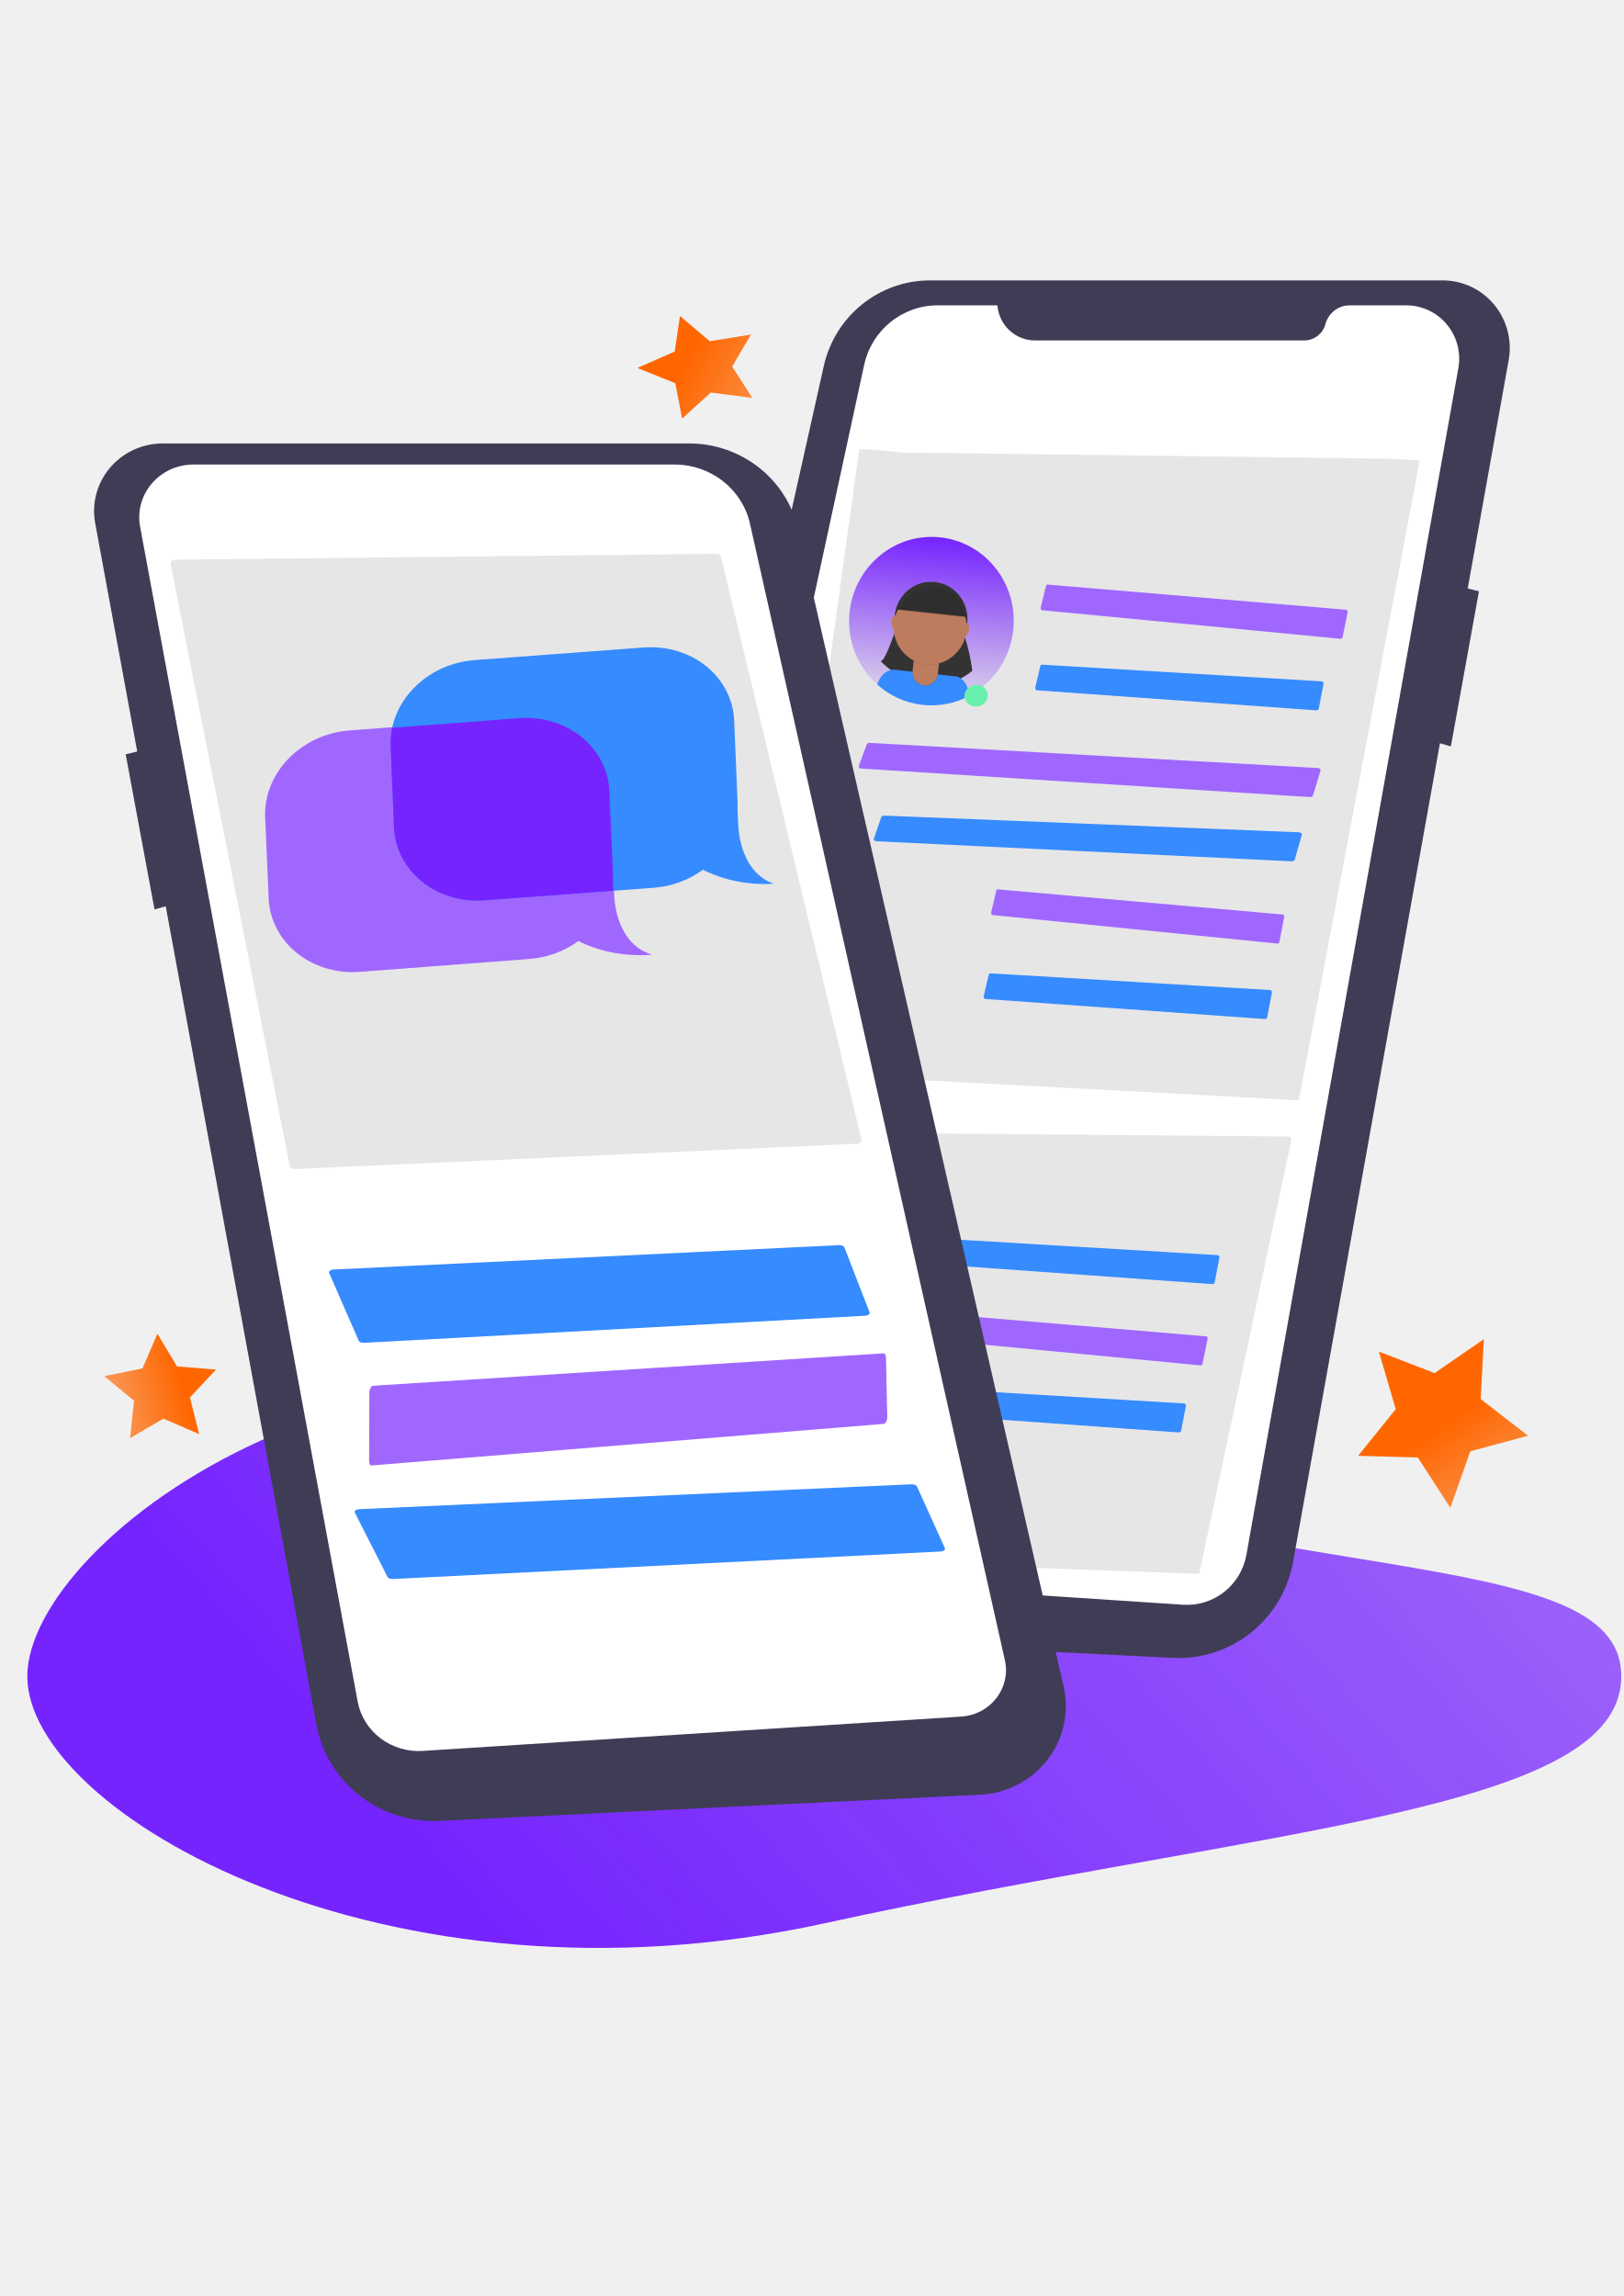
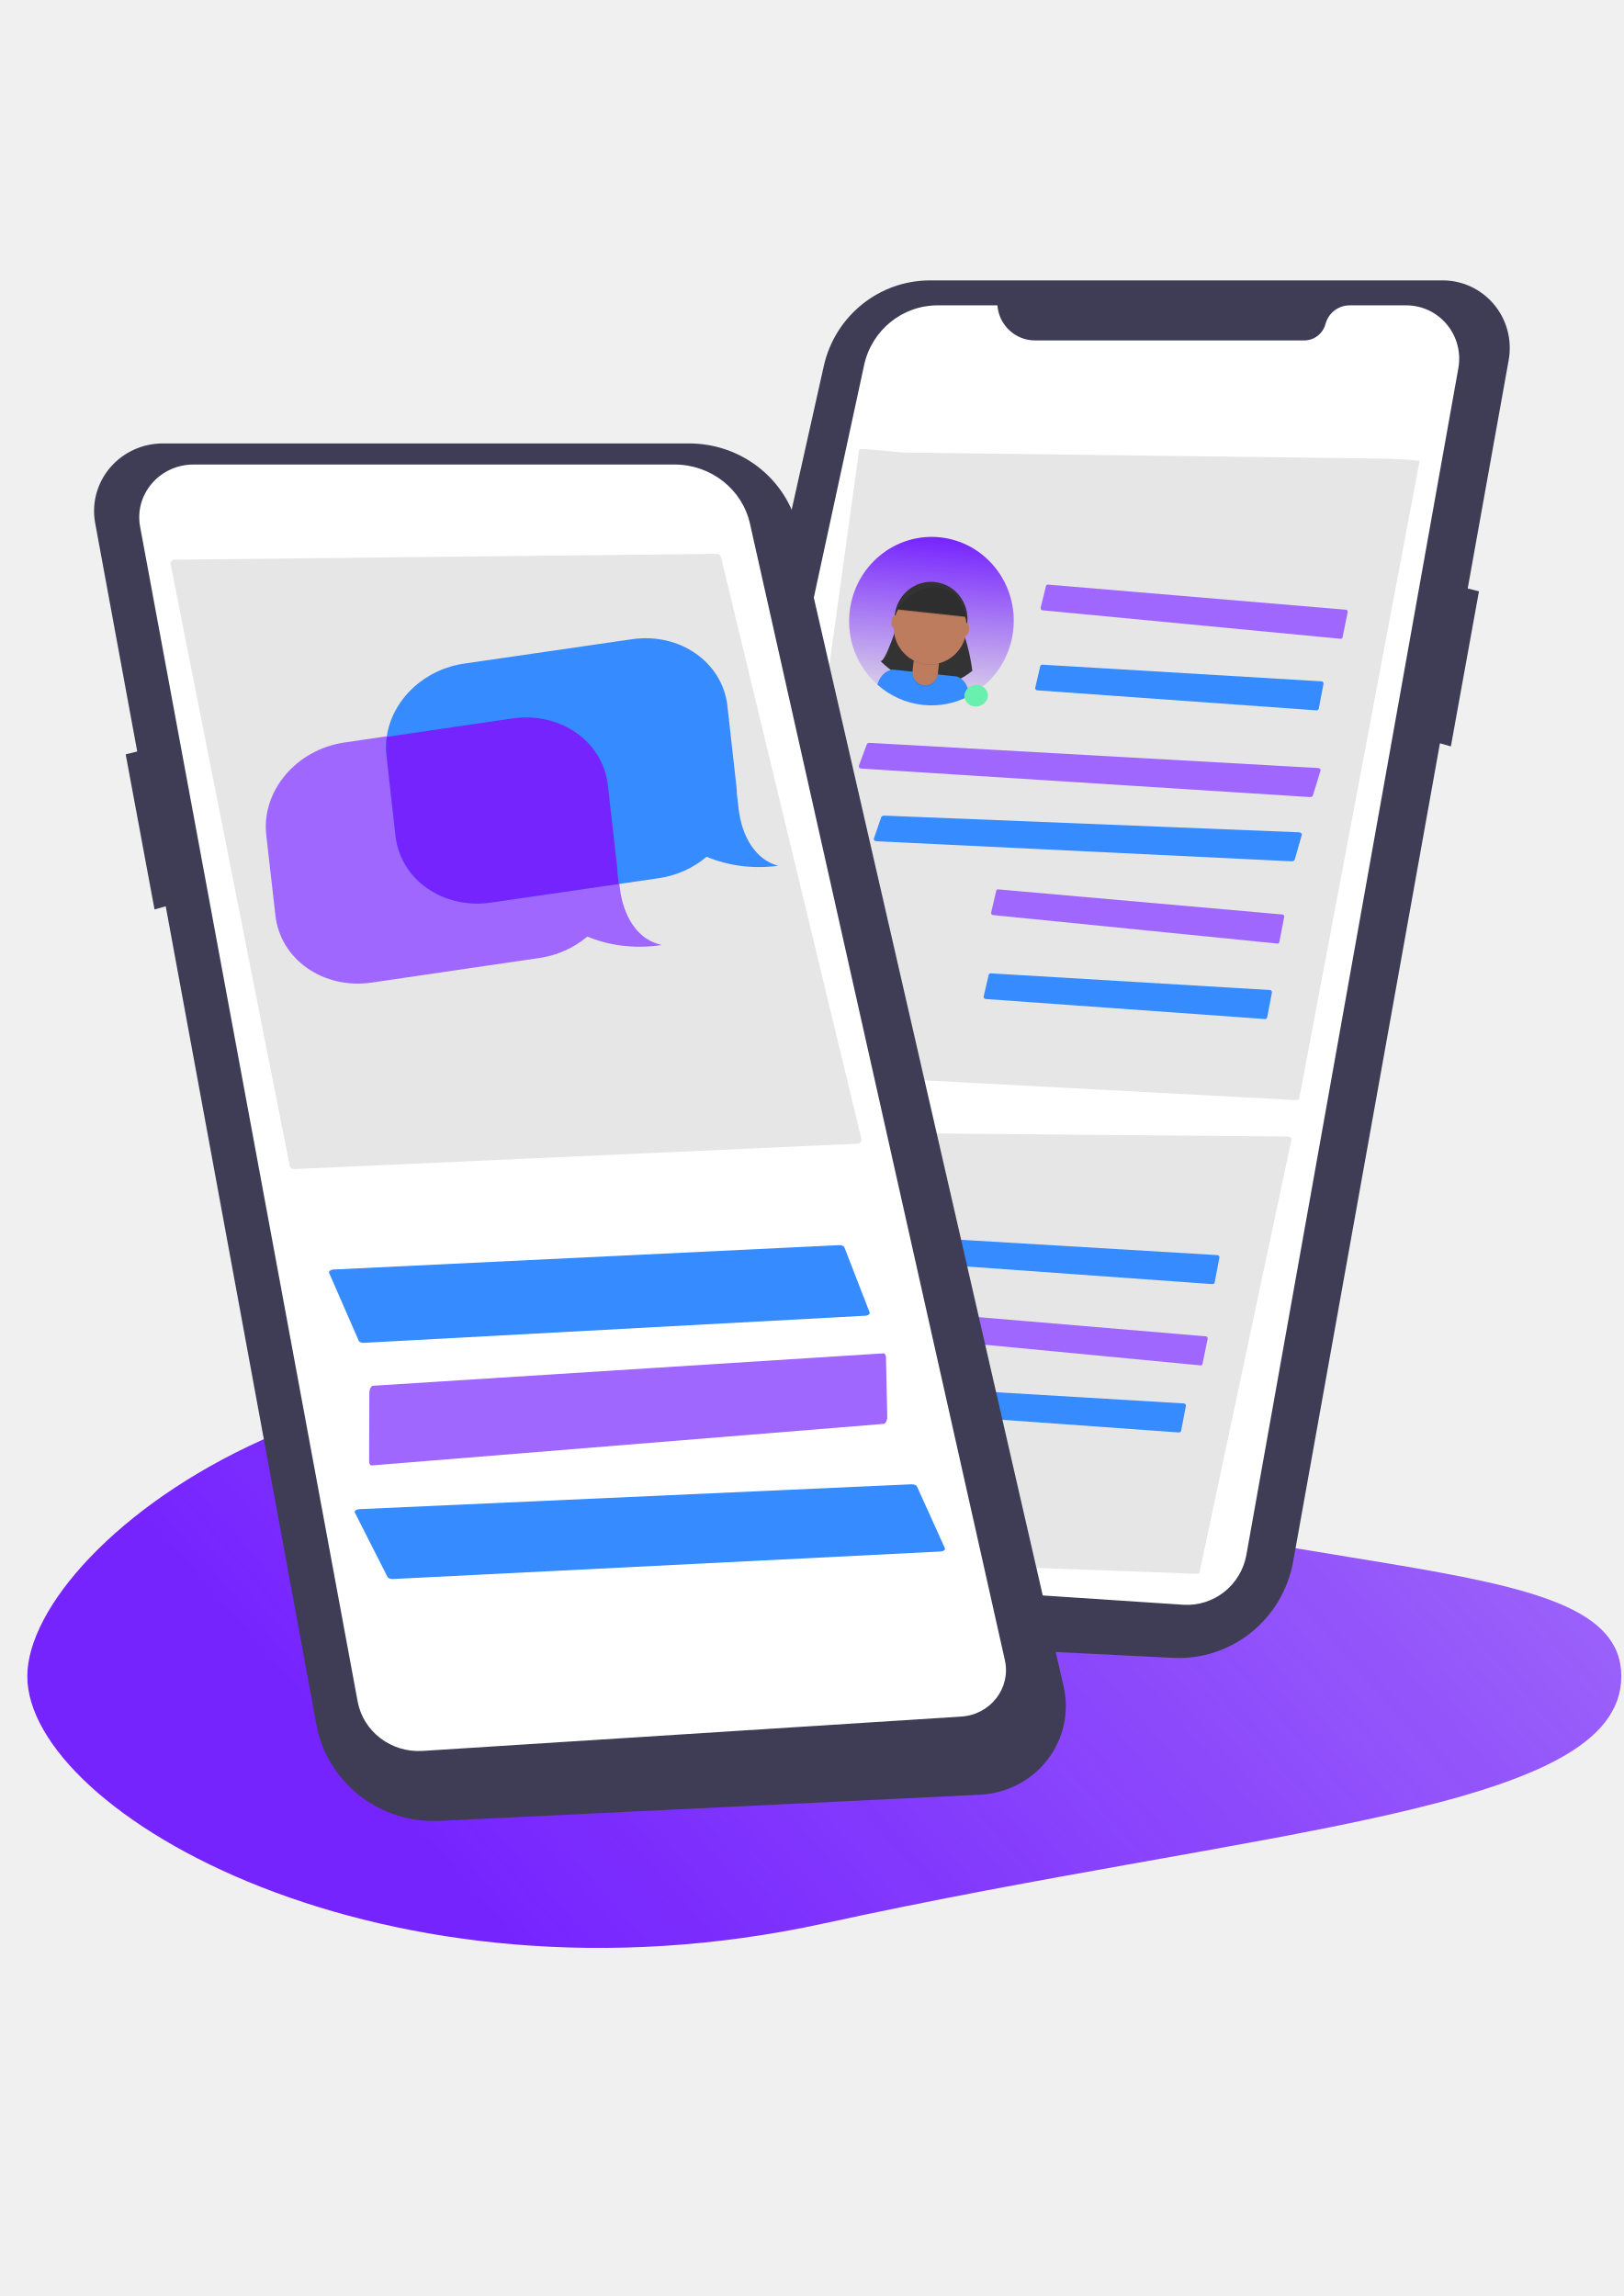
<svg xmlns="http://www.w3.org/2000/svg" xmlns:xlink="http://www.w3.org/1999/xlink" width="210mm" height="297mm" viewBox="0 0 210 297" version="1.1" id="svg8">
  <defs id="defs2">
-     <linearGradient id="linearGradient1491">
-       <stop style="stop-color:#ff6600;stop-opacity:1;" offset="0" id="stop1487" />
-       <stop style="stop-color:#ff6600;stop-opacity:0;" offset="1" id="stop1489" />
-     </linearGradient>
-     <linearGradient id="linearGradient1483">
-       <stop style="stop-color:#ff6600;stop-opacity:1;" offset="0" id="stop1479" />
-       <stop style="stop-color:#ff6600;stop-opacity:0;" offset="1" id="stop1481" />
-     </linearGradient>
-     <linearGradient id="linearGradient1475">
-       <stop style="stop-color:#ff6600;stop-opacity:1;" offset="0" id="stop1471" />
-       <stop style="stop-color:#ff6600;stop-opacity:0;" offset="1" id="stop1473" />
-     </linearGradient>
    <linearGradient id="linearGradient958">
      <stop style="stop-color:#7624fe;stop-opacity:1;" offset="0" id="stop954" />
      <stop style="stop-color:#7624fe;stop-opacity:0;" offset="1" id="stop956" />
    </linearGradient>
    <linearGradient gradientUnits="userSpaceOnUse" y2="150.5" x2="600" y1="749.5" x1="600" id="703f962a-977a-4d7a-84ed-ebe25e39aacf">
      <stop id="stop161" stop-opacity="0.25" stop-color="gray" offset="0" />
      <stop id="stop163" stop-opacity="0.12" stop-color="gray" offset="0.54" />
      <stop id="stop165" stop-opacity="0.1" stop-color="gray" offset="1" />
    </linearGradient>
    <linearGradient xlink:href="#703f962a-977a-4d7a-84ed-ebe25e39aacf" y2="261.21" x2="322.6" y1="356.71" x1="322.6" id="f8fefb73-633e-4c75-9d4c-6324d1878848" />
    <linearGradient xlink:href="#703f962a-977a-4d7a-84ed-ebe25e39aacf" y2="365.14" x2="433.18" y1="460.65" x1="433.18" id="e5891a8f-36bc-458a-becb-e9c0a00557c7" />
    <linearGradient xlink:href="#703f962a-977a-4d7a-84ed-ebe25e39aacf" y2="258.86" x2="433.13" y1="354.37" x1="433.13" id="908ec391-272f-49de-a50c-01adbda229b3" />
    <linearGradient xlink:href="#703f962a-977a-4d7a-84ed-ebe25e39aacf" y2="258.65" x2="546.97" y1="354.15" x1="546.97" id="8824c56d-3c39-4796-9bd9-e8828039b7d0" />
    <linearGradient xlink:href="#703f962a-977a-4d7a-84ed-ebe25e39aacf" y2="362.01" x2="322.25" y1="457.52" x1="322.25" id="00cad96d-f671-4798-983d-9919caa10180" />
    <linearGradient xlink:href="#703f962a-977a-4d7a-84ed-ebe25e39aacf" y2="367.31" x2="548.75" y1="462.81" x1="548.75" id="ba9b33ca-f013-4b18-89b1-463fdab50196" />
    <linearGradient xlink:href="#703f962a-977a-4d7a-84ed-ebe25e39aacf" y2="469.37" x2="322.6" y1="564.88" x1="322.6" id="68fecbfd-6242-4359-b317-83cda25d2d17" />
    <linearGradient xlink:href="#703f962a-977a-4d7a-84ed-ebe25e39aacf" y2="474.85" x2="436.04" y1="570.35" x1="436.04" id="099a220d-8908-45be-af00-3c7d010c379b" />
    <linearGradient gradientUnits="userSpaceOnUse" y2="187" x2="436" y1="187" x1="4" id="3061a9b9-91b2-46a1-89cb-8258cb58f338">
      <stop id="stop176" stop-opacity="0.05" stop-color="#fff" offset="0" />
      <stop id="stop178" stop-opacity="0.07" stop-color="#fff" offset="0.99" />
    </linearGradient>
    <linearGradient gradientUnits="userSpaceOnUse" y2="91.5" x2="434" y1="91.5" x1="4" id="3284369d-7ccd-440f-a584-d648e0563917">
      <stop id="stop181" stop-opacity="0.02" stop-color="#fff" offset="0" />
      <stop id="stop183" stop-opacity="0.05" stop-color="#fff" offset="0.99" />
    </linearGradient>
    <linearGradient gradientUnits="userSpaceOnUse" y2="187" x2="867" y1="187" x1="436" id="25df6607-9ef4-4685-be27-3341850cb067">
      <stop id="stop186" stop-opacity="0.02" stop-color="#fff" offset="0" />
      <stop id="stop188" stop-opacity="0.04" stop-color="#fff" offset="0.99" />
    </linearGradient>
    <linearGradient xlink:href="#linearGradient958" id="linearGradient960" x1="-231.838" y1="247.951" x2="-229.619" y2="330.266" gradientUnits="userSpaceOnUse" />
    <linearGradient xlink:href="#linearGradient958" id="linearGradient968" x1="418.1" y1="820.38" x2="1640.731" y2="-258.462" gradientUnits="userSpaceOnUse" spreadMethod="pad" gradientTransform="matrix(1.040467,0,0,1.04941,-28.84772,-68.98559)" />
-     <linearGradient xlink:href="#linearGradient1475" id="linearGradient1477" x1="922.688" y1="631.3" x2="1017.407" y2="766.301" gradientUnits="userSpaceOnUse" />
-     <linearGradient xlink:href="#linearGradient1483" id="linearGradient1485" x1="469.267" y1="132.03" x2="745.739" y2="249.569" gradientUnits="userSpaceOnUse" />
-     <linearGradient xlink:href="#linearGradient1491" id="linearGradient1493" x1="911.288" y1="647.131" x2="1081.855" y2="591.24" gradientUnits="userSpaceOnUse" />
  </defs>
  <g id="layer1">
    <g transform="matrix(0.2645833,0,0,0.2645833,-61.38695,18.80481)" data-name="Group 6" id="Group_6">
      <path d="m 1024.538,748.479 c 0,66.704 -174.642,73.805 -389.587,120.775 -214.754,46.921 -389.587,-54.071 -389.587,-120.775 0,-66.704 175.649,-200.909 389.587,-120.775 214.946,80.516 389.587,54.071 389.587,120.775 z" data-name="Path 79" id="Path_79" style="fill:url(#linearGradient968);fill-opacity:1;stroke-width:4.263" />
      <path d="m 936.971,66.015 h -250.352 a 53.22,53.677 0 0 0 -51.919,41.871 L 508.204,673.8 a 43.013,43.383 0 0 0 39.844,52.871 l 257.365,12.789 a 56.825,57.314 0 0 0 58.714,-47.043 l 71.761,-400.105 5.339,1.538 13.734,-75.836 -5.495,-1.385 20.03,-111.685 A 32.767,33.049 0 0 0 936.98,66.012 Z" data-name="Path 80" id="Path_80" style="fill:#3f3d56;stroke-width:1.045" />
      <path d="m 719.574,78.214 h -29.22 a 36.779,37.096 0 0 0 -35.934,29.187 l -121.422,561.296 a 22.786,22.982 0 0 0 20.777,27.835 l 256.528,16.958 a 29.515,29.769 0 0 0 30.978,-24.427 L 944.89,108.91 a 25.851,26.074 0 0 0 -25.442,-30.695 h -27.721 a 12.201,12.305 0 0 0 -11.781,9.106 v 0 a 10.771,10.863 0 0 1 -10.405,8.04 H 737.935 A 18.416,18.575 0 0 1 719.574,78.214 Z" data-name="Path 81" id="Path_81" style="fill:#ffffff;stroke-width:1.045" />
      <path d="m 857.711,466.332 c 0.945,0.035 9.158,1.002 9.329,0 l 58.905,-312.036 c 0,0 0.353,0.47 0,0 -0.35,-0.466 -15.578,-1.105 -16.134,-1.113 l -236.518,-3.009 h -0.022 c -0.884,0.007 -21.062,-2.37 -21.252,-1.439 L 610.15,450.789 c -0.121,0.59 0.003,1.209 0.339,1.692 0.334,0.48 0.848,0.776 1.404,0.806 z" data-name="Path 93" id="Path_93" style="fill:#e6e6e6;stroke-width:0.99" />
      <path d="m 887.379,241.234 a 0.87,1.049 0 0 0 0.914,-0.795 l 2.474,-12.113 a 0.87,1.049 0 0 0 -0.783,-1.298 L 744.198,214.727 a 0.86,1.038 0 0 0 -0.895,0.748 l -2.571,10.468 a 0.87,1.049 0 0 0 0.764,1.343 z" data-name="Path 95" id="Path_95" style="fill:#a067ff;fill-opacity:1;stroke-width:0.955" />
      <path d="m 741.501,253.887 a 1.04,1.049 0 0 0 -1.012,0.811 l -2.417,10.448 a 1.04,1.049 0 0 0 0.936,1.286 l 136.54,9.788 a 1.05,1.059 0 0 0 1.096,-0.847 l 2.324,-12.088 a 1.04,1.049 0 0 0 -0.959,-1.247 l -136.445,-8.149 z" data-name="Path 94" id="Path_94-5-2" style="fill:#368bff;fill-opacity:1;stroke-width:1.045" />
      <path d="m 872.42,318.622 a 1.308,1.049 0 0 0 1.375,-0.795 l 3.721,-12.113 a 1.308,1.049 0 0 0 -1.178,-1.298 L 657.05,292.115 a 1.294,1.038 0 0 0 -1.346,0.748 l -3.867,10.468 a 1.308,1.049 0 0 0 1.149,1.343 z" data-name="Path 95" id="Path_95-1" style="fill:#a067ff;fill-opacity:1;stroke-width:1.172" />
      <path d="m 664.263,327.684 a 1.545,1.049 0 0 0 -1.503,0.811 l -3.589,10.448 a 1.545,1.049 0 0 0 1.39,1.286 l 202.723,9.788 a 1.559,1.059 0 0 0 1.627,-0.847 l 3.451,-12.088 a 1.545,1.049 0 0 0 -1.424,-1.247 l -202.581,-8.149 z" data-name="Path 94" id="Path_94-5-1" style="fill:#368bff;fill-opacity:1;stroke-width:1.273" />
      <text xml:space="preserve" style="font-style:normal;font-weight:normal;font-size:40px;line-height:1.25;font-family:sans-serif;letter-spacing:0px;word-spacing:0px;fill:#000000;fill-opacity:1;stroke:none" x="480.511" y="740.319" id="text1042">
        <tspan id="tspan1040" x="480.511" y="776.813" />
      </text>
      <text xml:space="preserve" style="font-style:normal;font-weight:normal;font-size:40px;line-height:1.25;font-family:sans-serif;letter-spacing:0px;word-spacing:0px;fill:#000000;fill-opacity:1;stroke:none" x="590.618" y="755.472" id="text1157">
        <tspan id="tspan1155" x="590.618" y="791.965" />
      </text>
      <text xml:space="preserve" style="font-style:normal;font-weight:normal;font-size:40px;line-height:1.25;font-family:sans-serif;letter-spacing:0px;word-spacing:0px;fill:#000000;fill-opacity:1;stroke:none" x="432.716" y="804.077" id="text1038-3-4" transform="rotate(-4.5866)">
        <tspan id="tspan1036-8-8" x="432.716" y="840.57" style="font-style:normal;font-variant:normal;font-weight:normal;font-stretch:normal;font-size:53.333px;font-family:'Eras Bold ITC';-inkscape-font-specification:'Eras Bold ITC'" />
      </text>
      <path d="m 856.514,390.242 a 0.83,1.049 0 0 0 0.873,-0.795 l 2.362,-12.113 a 0.83,1.049 0 0 0 -0.747,-1.298 L 719.838,363.735 a 0.821,1.038 0 0 0 -0.854,0.748 L 716.53,374.951 a 0.83,1.049 0 0 0 0.729,1.343 z" data-name="Path 95" id="Path_95-1-8" style="fill:#a067ff;fill-opacity:1;stroke-width:0.933" />
      <path d="m 716.289,404.799 a 1.04,1.049 0 0 0 -1.012,0.811 l -2.417,10.448 a 1.04,1.049 0 0 0 0.936,1.286 l 136.54,9.788 a 1.05,1.059 0 0 0 1.096,-0.847 l 2.324,-12.088 a 1.04,1.049 0 0 0 -0.959,-1.247 l -136.445,-8.149 z" data-name="Path 94" id="Path_94-5-9" style="fill:#368bff;fill-opacity:1;stroke-width:1.045" />
      <path d="m 808.882,698.032 c 0.953,0.024 9.238,0.683 9.41,0 l 44.988,-211.804 c 0.101,-0.405 -0.045,-0.822 -0.401,-1.142 -0.353,-0.318 -0.881,-0.505 -1.443,-0.51 l -238.579,-2.051 h -0.022 c -0.892,0.005 -21.246,-1.615 -21.437,-0.981 l -42.234,205.894 c -0.122,0.403 0,0.824 0.342,1.154 0.336,0.327 0.856,0.529 1.417,0.55 z" data-name="Path 93" id="Path_93-8" style="fill:#e6e6e6;stroke-width:0.821" />
      <path d="m 818.927,596.471 a 0.87,1.049 0 0 0 0.914,-0.795 l 2.474,-12.113 a 0.87,1.049 0 0 0 -0.783,-1.298 L 675.746,569.964 a 0.86,1.038 0 0 0 -0.895,0.748 l -2.571,10.468 a 0.87,1.049 0 0 0 0.764,1.343 z" data-name="Path 95" id="Path_95-9" style="fill:#a067ff;fill-opacity:1;stroke-width:0.955" />
      <path d="m 690.619,534.403 a 1.04,1.049 0 0 0 -1.012,0.811 l -2.417,10.448 a 1.04,1.049 0 0 0 0.936,1.286 l 136.54,9.788 a 1.05,1.059 0 0 0 1.096,-0.847 l 2.324,-12.088 a 1.04,1.049 0 0 0 -0.959,-1.247 l -136.445,-8.149 z" data-name="Path 94" id="Path_94-5-15" style="fill:#368bff;fill-opacity:1;stroke-width:1.045" />
      <path d="m 674.23,606.922 a 1.04,1.049 0 0 0 -1.012,0.811 l -2.417,10.448 a 1.04,1.049 0 0 0 0.936,1.286 l 136.541,9.788 a 1.05,1.059 0 0 0 1.096,-0.847 l 2.324,-12.088 a 1.04,1.049 0 0 0 -0.959,-1.247 l -136.445,-8.149 z" data-name="Path 94" id="Path_94-5-2-3" style="fill:#368bff;fill-opacity:1;stroke-width:1.045" />
      <path d="m 311.912,145.723 h 256.932 a 54.619,53.677 0 0 1 53.284,41.871 l 129.82,565.913 a 44.143,43.383 0 0 1 -40.891,52.871 l -264.129,12.789 a 58.319,57.314 0 0 1 -60.257,-47.043 l -73.647,-400.106 -5.479,1.538 -14.095,-75.836 5.639,-1.385 -20.556,-111.685 a 33.629,33.049 0 0 1 33.369,-38.933 z" data-name="Path 80" id="Path_80-1" style="fill:#3f3d56;stroke-width:1.059" />
      <path d="m 355.064,156.037 h 206.667 c 17.746,1.8e-4 33.095,12.027 36.878,28.895 l 124.614,555.677 c 3.051,13.597 -7.049,26.649 -21.323,27.556 l -263.27,16.789 c -15.377,0.981 -29.06,-9.427 -31.792,-24.183 L 300.504,186.425 c -2.931,-15.832 9.576,-30.388 26.11,-30.388 h 28.45 c 5.661,-1.6e-4 10.619,3.696 12.091,9.015 v 0 c 1.3,4.697 5.678,7.961 10.678,7.959 27.163,-8.953 -27.313,24.612 -22.769,-16.974 z" data-name="Path 81" id="Path_81-5" style="fill:#ffffff;stroke-width:1.053" />
      <path d="m 375.823,500.493 a 2.136,1.954 0 0 1 -2.174,-1.601 L 315.429,204.867 a 2.158,1.975 0 0 1 0.445,-1.595 2.095,1.917 0 0 1 1.602,-0.712 l 264.881,-2.863 h 0.025 a 2.123,1.942 0 0 1 2.056,1.526 l 68.635,284.482 a 2.158,1.975 0 0 1 -0.38,1.61 2.097,1.919 0 0 1 -1.573,0.767 z" data-name="Path 93" id="Path_93-0" style="fill:#e6e6e6;stroke-width:1.021" />
-       <g id="g113-8" transform="matrix(0.837174,-0.06240155,0.03189237,0.7647553,357.439,227.9991)">
+       <g id="g113-8" transform="matrix(0.8307733,-0.1207064,0.08521492,0.7606617,350.9755,237.2042)">
        <path style="opacity:0;fill:#e5e5e5" transform="translate(2.027)" data-name="Path 21609" d="m 138.587,0 h 5.04 a 138.589,138.589 0 0 1 0,277.178 h -5.04 A 138.589,138.589 0 0 1 138.587,0 Z" id="prefix__Path_21609-7" />
        <g transform="translate(0,41.183)" data-name="Group 13193" id="prefix__Group_13193-9">
          <path style="fill:#a067ff" transform="translate(-1659.005,-8139.413)" data-name="Path 21689" d="m 1878.7,8334.516 c -11.517,-5.68 -18.407,-20.5 -18.437,-39.648 l -0.016,-9.121 c 0.138,-1.547 0.205,-3.094 0.2,-4.6 l -0.076,-51.777 a 51.348,51.348 0 0 0 -51.287,-51.211 H 1809 l -98.785,0.152 A 51.347,51.347 0 0 0 1659,8229.676 l 0.076,51.777 a 51.34,51.34 0 0 0 51.288,51.2 h 0.08 l 98.783,-0.148 a 50.751,50.751 0 0 0 29.071,-9.113 77.66,77.66 0 0 0 40.151,12.137 l 2.344,0.039 z" id="prefix__Path_21689-6" />
          <path style="fill:#368bff" transform="translate(-1682.951,-8127)" data-name="Path 21690" d="m 1976.688,8283.426 c -11.64,-5.773 -18.587,-20.73 -18.587,-40.016 v -9.164 c 0.133,-1.5 0.2,-3.031 0.2,-4.562 v -51.77 A 50.966,50.966 0 0 0 1907.4,8127 h -98.786 a 50.966,50.966 0 0 0 -50.908,50.914 v 51.77 a 50.973,50.973 0 0 0 50.908,50.914 h 98.786 a 50.667,50.667 0 0 0 29.075,-9.145 77.105,77.105 0 0 0 40.146,12.25 l 0.656,0.02 z" id="prefix__Path_21690-5" />
          <path style="fill:#7624fe" transform="translate(-1682.951,-8139.535)" data-name="Path 21691" d="m 1883.936,8229.5 a 50.967,50.967 0 0 0 -50.985,-50.836 l -23.747,0.039 -50.134,0.078 a 50.824,50.824 0 0 0 -1.366,11.672 v 51.77 a 50.964,50.964 0 0 0 50.908,50.906 h 75.213 l -0.013,-7.285 c 0.133,-1.5 0.2,-3.02 0.2,-4.574 z" id="prefix__Path_21691-3" />
        </g>
      </g>
      <g id="g614" transform="matrix(1.029665,-0.150826,0.1495406,1.038515,952.5482,-41.35998)">
        <ellipse id="circle273-0-0" cy="286.695" cx="-225.632" style="fill:url(#linearGradient960);fill-opacity:1;stroke-width:0.833" rx="38.669" ry="39.185" transform="rotate(14.38514)" />
        <path id="path275-8-1" d="m -304.486,218.243 c 0,0 -9.683,20.11 -11.697,18.339 0,0 17.335,25.3 42.087,10.795 0,0 0.354,-15.831 -3.358,-22.2 z" style="fill:#333333;stroke-width:0.833" />
        <path id="path277-0-0" d="m -299.445,259.748 a 38.487,39.001 14.385 0 0 22.203,-1.003 c 0.581,-7.994 -4.552,-9.821 -4.552,-9.821 l -28.988,-7.435 c 0,0 -5.066,-0.858 -8.415,5.777 a 38.487,39.001 14.385 0 0 19.752,12.482 z" style="fill:#368bff;stroke-width:0.833" />
        <ellipse id="circle279-5-2" cy="285.832" cx="-225.93" style="fill:#333333;stroke-width:0.833" rx="17.138" ry="17.367" transform="rotate(14.38514)" />
        <path id="path281-4-9" d="m -299.606,234.508 11.585,2.971 -2.409,9.394 a 5.98,6.06 14.385 0 1 -7.298,4.384 v 0 a 5.98,6.06 14.385 0 1 -4.287,-7.356 z" style="opacity:0.1;stroke-width:0.833" />
        <path id="path283-1-6" d="m -298.388,234.353 9.374,2.404 a 1.141,1.157 14.385 0 1 0.818,1.404 l -2.122,8.273 a 5.98,6.06 14.385 0 1 -7.298,4.384 v 0 a 5.98,6.06 14.385 0 1 -4.287,-7.356 l 2.114,-8.241 a 1.141,1.157 14.385 0 1 1.401,-0.869 z" style="fill:#be7c5e;stroke-width:0.833" />
        <path id="path285-7-8" d="m -300.735,238.943 a 17.213,17.443 14.385 0 0 11.585,2.971 l 0.371,-1.445 -11.585,-2.971 z" style="opacity:0.1;stroke-width:0.833" />
        <ellipse id="circle287-0-9" cy="289.604" cx="-225.93" style="fill:#be7c5e;stroke-width:0.833" rx="17.138" ry="17.367" transform="rotate(14.38514)" />
        <path id="path289-7-4" d="m -305.029,213.933 31.68,8.125 c 0,0 0.632,-13.683 -11.559,-15.892 -12.191,-2.209 -20.121,7.767 -20.121,7.767 z" style="fill:#333333;stroke-width:0.833" />
        <ellipse id="ellipse291-0-3" ry="3.026" rx="1.596" cy="288.866" cx="-242.713" style="fill:#be7c5e;stroke-width:0.833" transform="rotate(14.38514)" />
        <ellipse id="ellipse293-5-0" ry="3.026" rx="1.596" cy="288.866" cx="-209.23" style="fill:#be7c5e;stroke-width:0.833" transform="rotate(14.38514)" />
        <path id="path295-0-5" d="m -305.143,214.38 31.68,8.125 c 0,0 0.608,-13.689 -11.571,-15.947 -12.178,-2.258 -20.109,7.822 -20.109,7.822 z" style="opacity:0.1;stroke-width:0.833" />
        <ellipse id="circle205-8" cy="259.104" cx="-273.994" style="fill:#69f0ae;stroke-width:0.523" rx="5.524" ry="5.019" />
      </g>
      <path d="m 409.917,585.443 a 2.375,1.361 0 0 1 -2.555,-1.038 l -14.441,-33.104 a 2.402,1.376 0 0 1 2.128,-1.707 l 247.171,-11.914 a 2.445,1.401 0 0 1 2.546,1.072 l 12.318,31.772 a 2.402,1.376 0 0 1 -2.121,1.67 z" data-name="Path 97" id="Path_97-0" style="fill:#368bff;stroke-width:1.818" />
      <path d="m 413.701,645.387 a 1.464,2.88 8.536 0 1 -1.257,-2.274 l 0.113,-33.247 a 1.464,2.88 8.536 0 1 1.775,-3.436 l 249.524,-15.851 a 1.447,2.848 8.536 0 1 1.241,2.143 l 0.63,28.783 a 1.464,2.88 8.536 0 1 -1.758,3.561 z" data-name="Path 95" id="Path_95-3-0" style="fill:#a067ff;fill-opacity:1;stroke-width:2.053" />
      <path d="m 424.245,700.904 a 1.298,2.593 89.92 0 1 -2.797,-0.982 L 405.448,668.395 a 1.313,2.621 89.92 0 1 2.31,-1.635 l 269.69,-12.157 a 1.336,2.669 89.92 0 1 2.786,1.014 l 13.673,30.263 a 1.313,2.621 89.92 0 1 -2.303,1.599 z" data-name="Path 97" id="Path_97-0-5" style="fill:#368bff;stroke-width:1.855" />
-       <path style="fill:url(#linearGradient1477);fill-opacity:1;stroke:#f44336;stroke-width:0;stroke-miterlimit:4;stroke-dasharray:none;stroke-opacity:1" id="path1450" d="m 930.038,676.029 -18.75,-28.897 -34.434,-0.936 21.689,-26.762 -9.75,-33.038 32.154,12.357 28.408,-19.482 -1.816,34.399 27.308,20.998 -33.277,8.903 z" transform="matrix(0.847509,0,0,0.8522579,152.7612,89.95634)" />
-       <path style="fill:url(#linearGradient1485);fill-opacity:1;stroke:#f44336;stroke-width:0;stroke-miterlimit:4;stroke-dasharray:none;stroke-opacity:1" id="path1452" d="m 544.391,148.831 -40.468,-6.21 -28.057,29.816 -6.599,-40.406 -37.027,-17.471 36.389,-18.762 5.174,-40.613 29.089,28.81 40.224,-7.63 -18.411,36.568 z" transform="matrix(0.5009596,0,0,0.4275363,327.0525,59.84211)" />
-       <path style="fill:url(#linearGradient1493);fill-opacity:1;stroke:#f44336;stroke-width:0;stroke-miterlimit:4;stroke-dasharray:none;stroke-opacity:1" id="path1450-7" d="m 930.038,676.029 -18.75,-28.897 -34.434,-0.936 21.689,-26.762 -9.75,-33.038 32.154,12.357 28.408,-19.482 -1.816,34.399 27.308,20.998 -33.277,8.903 z" transform="matrix(-0.5544296,-0.02998121,0.0273345,-0.533564,806.11,969.5859)" />
    </g>
  </g>
</svg>
